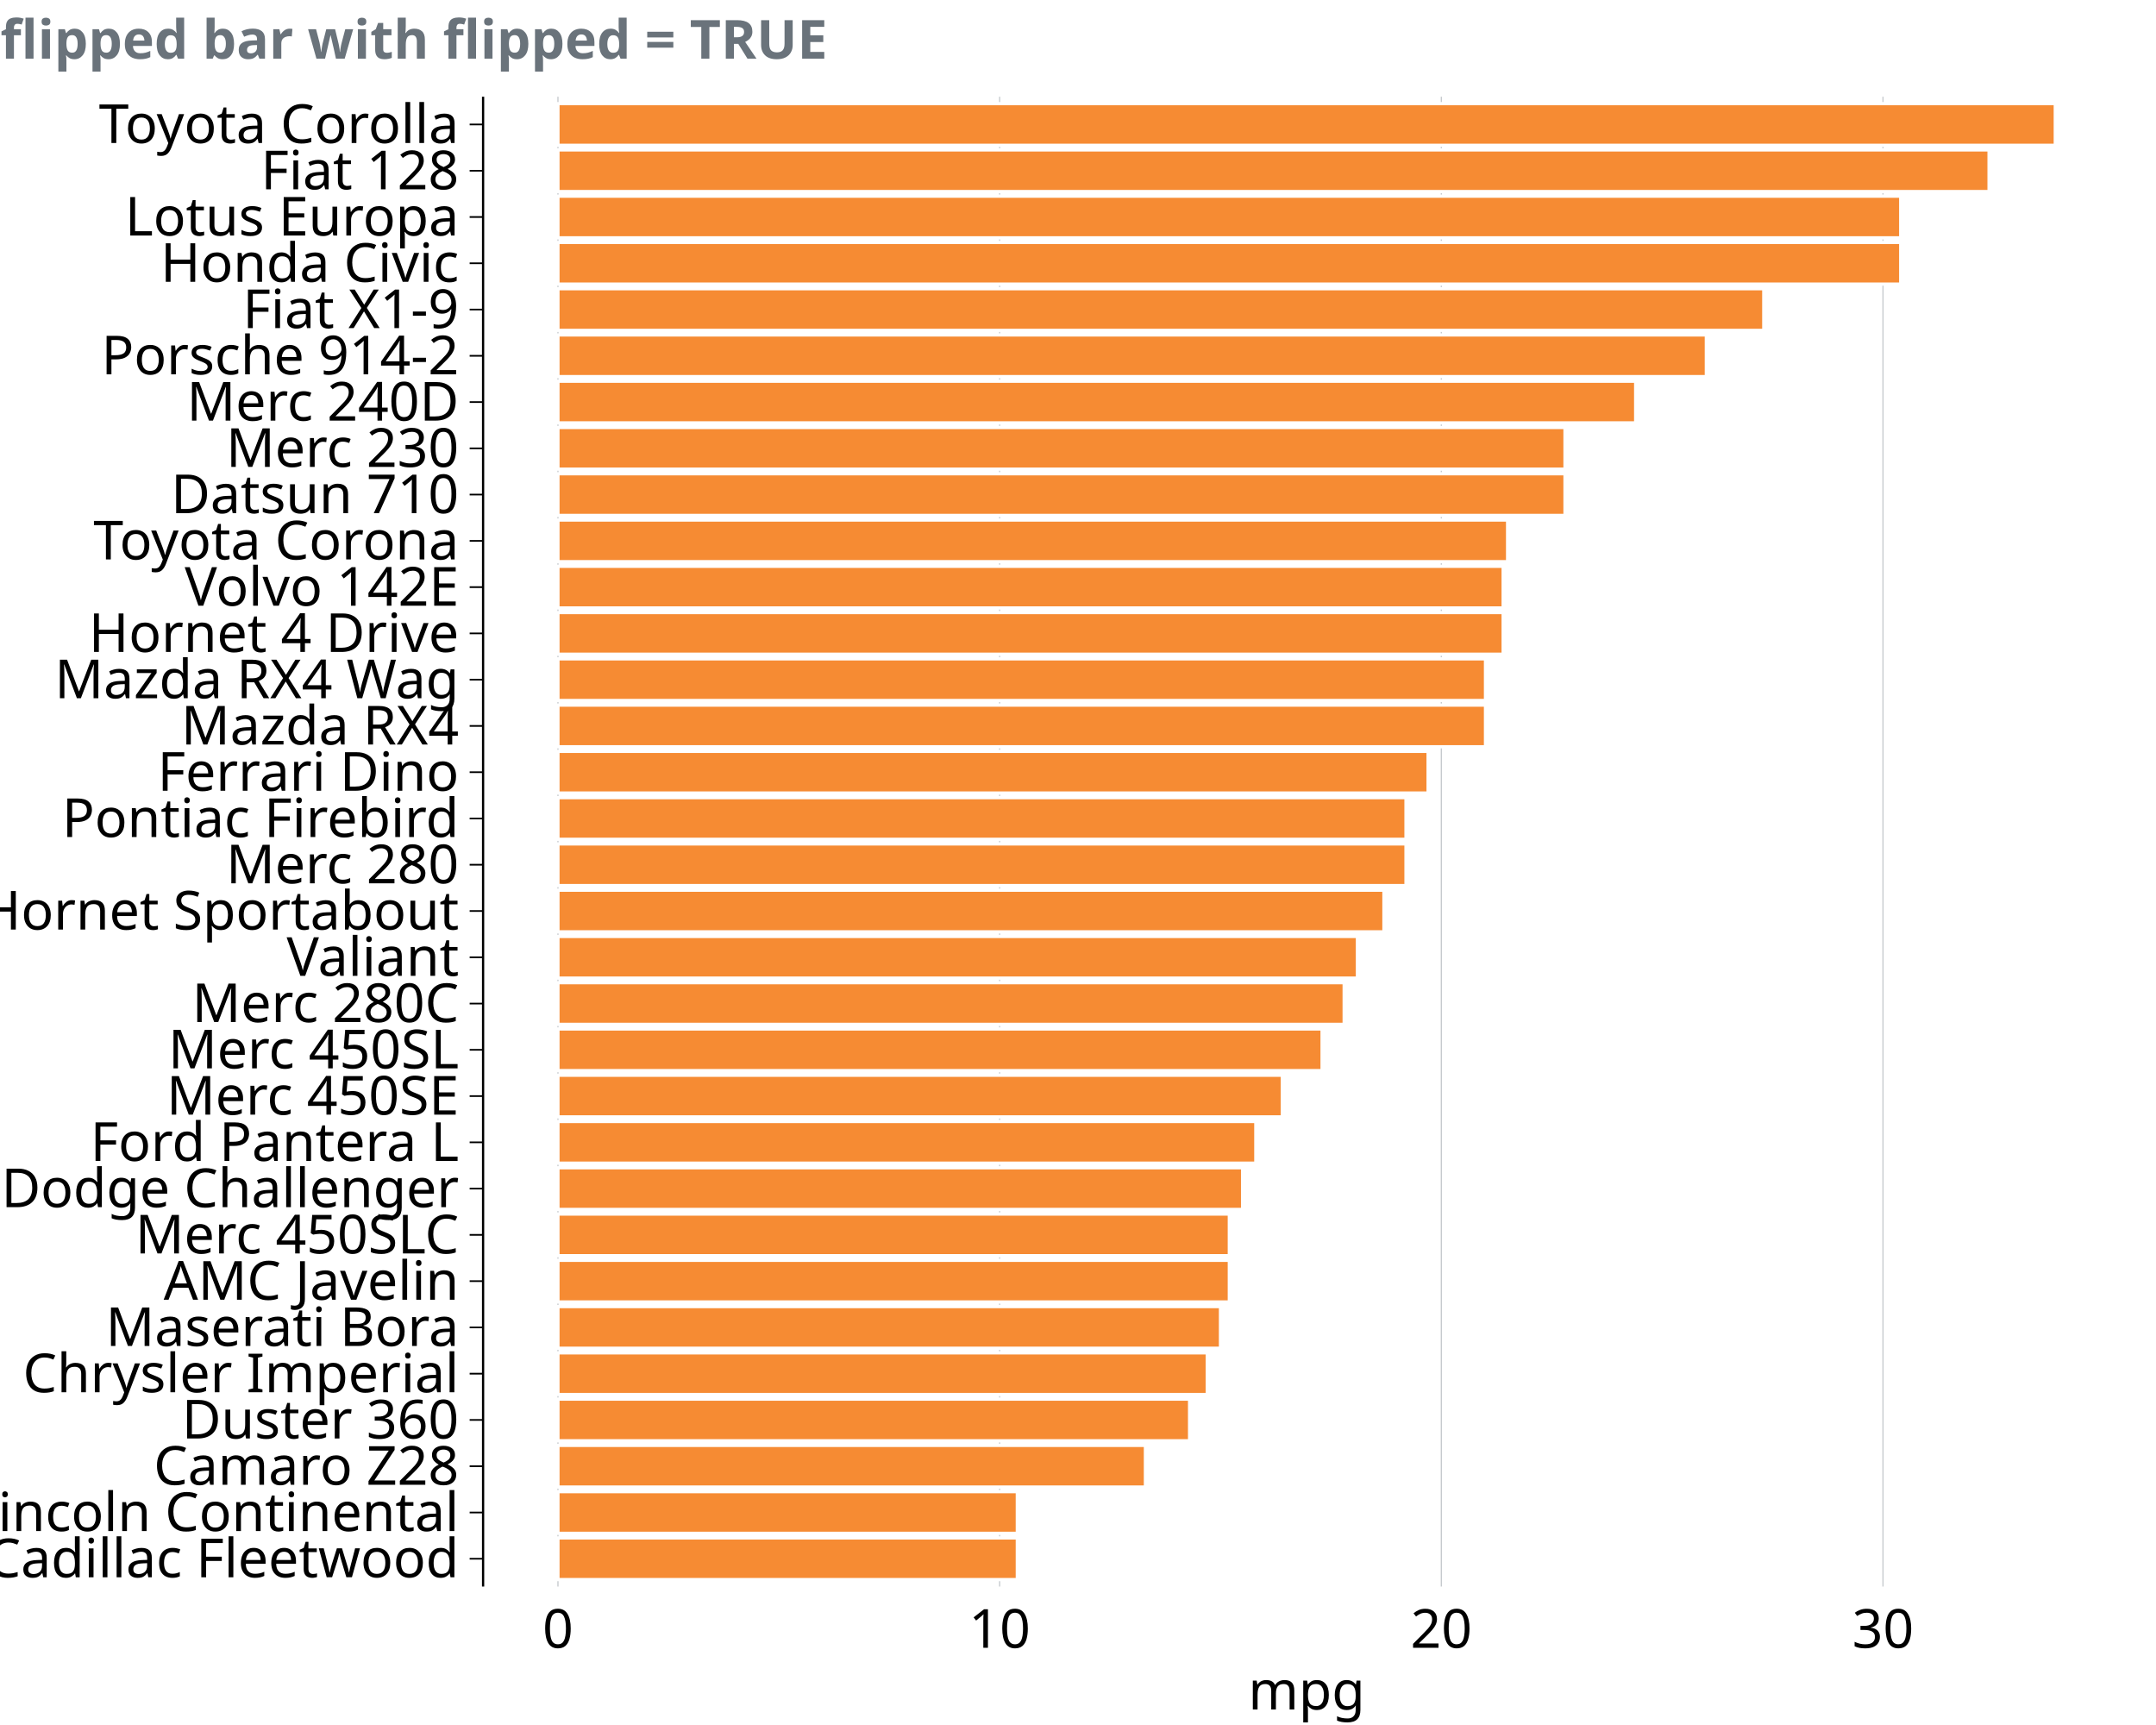
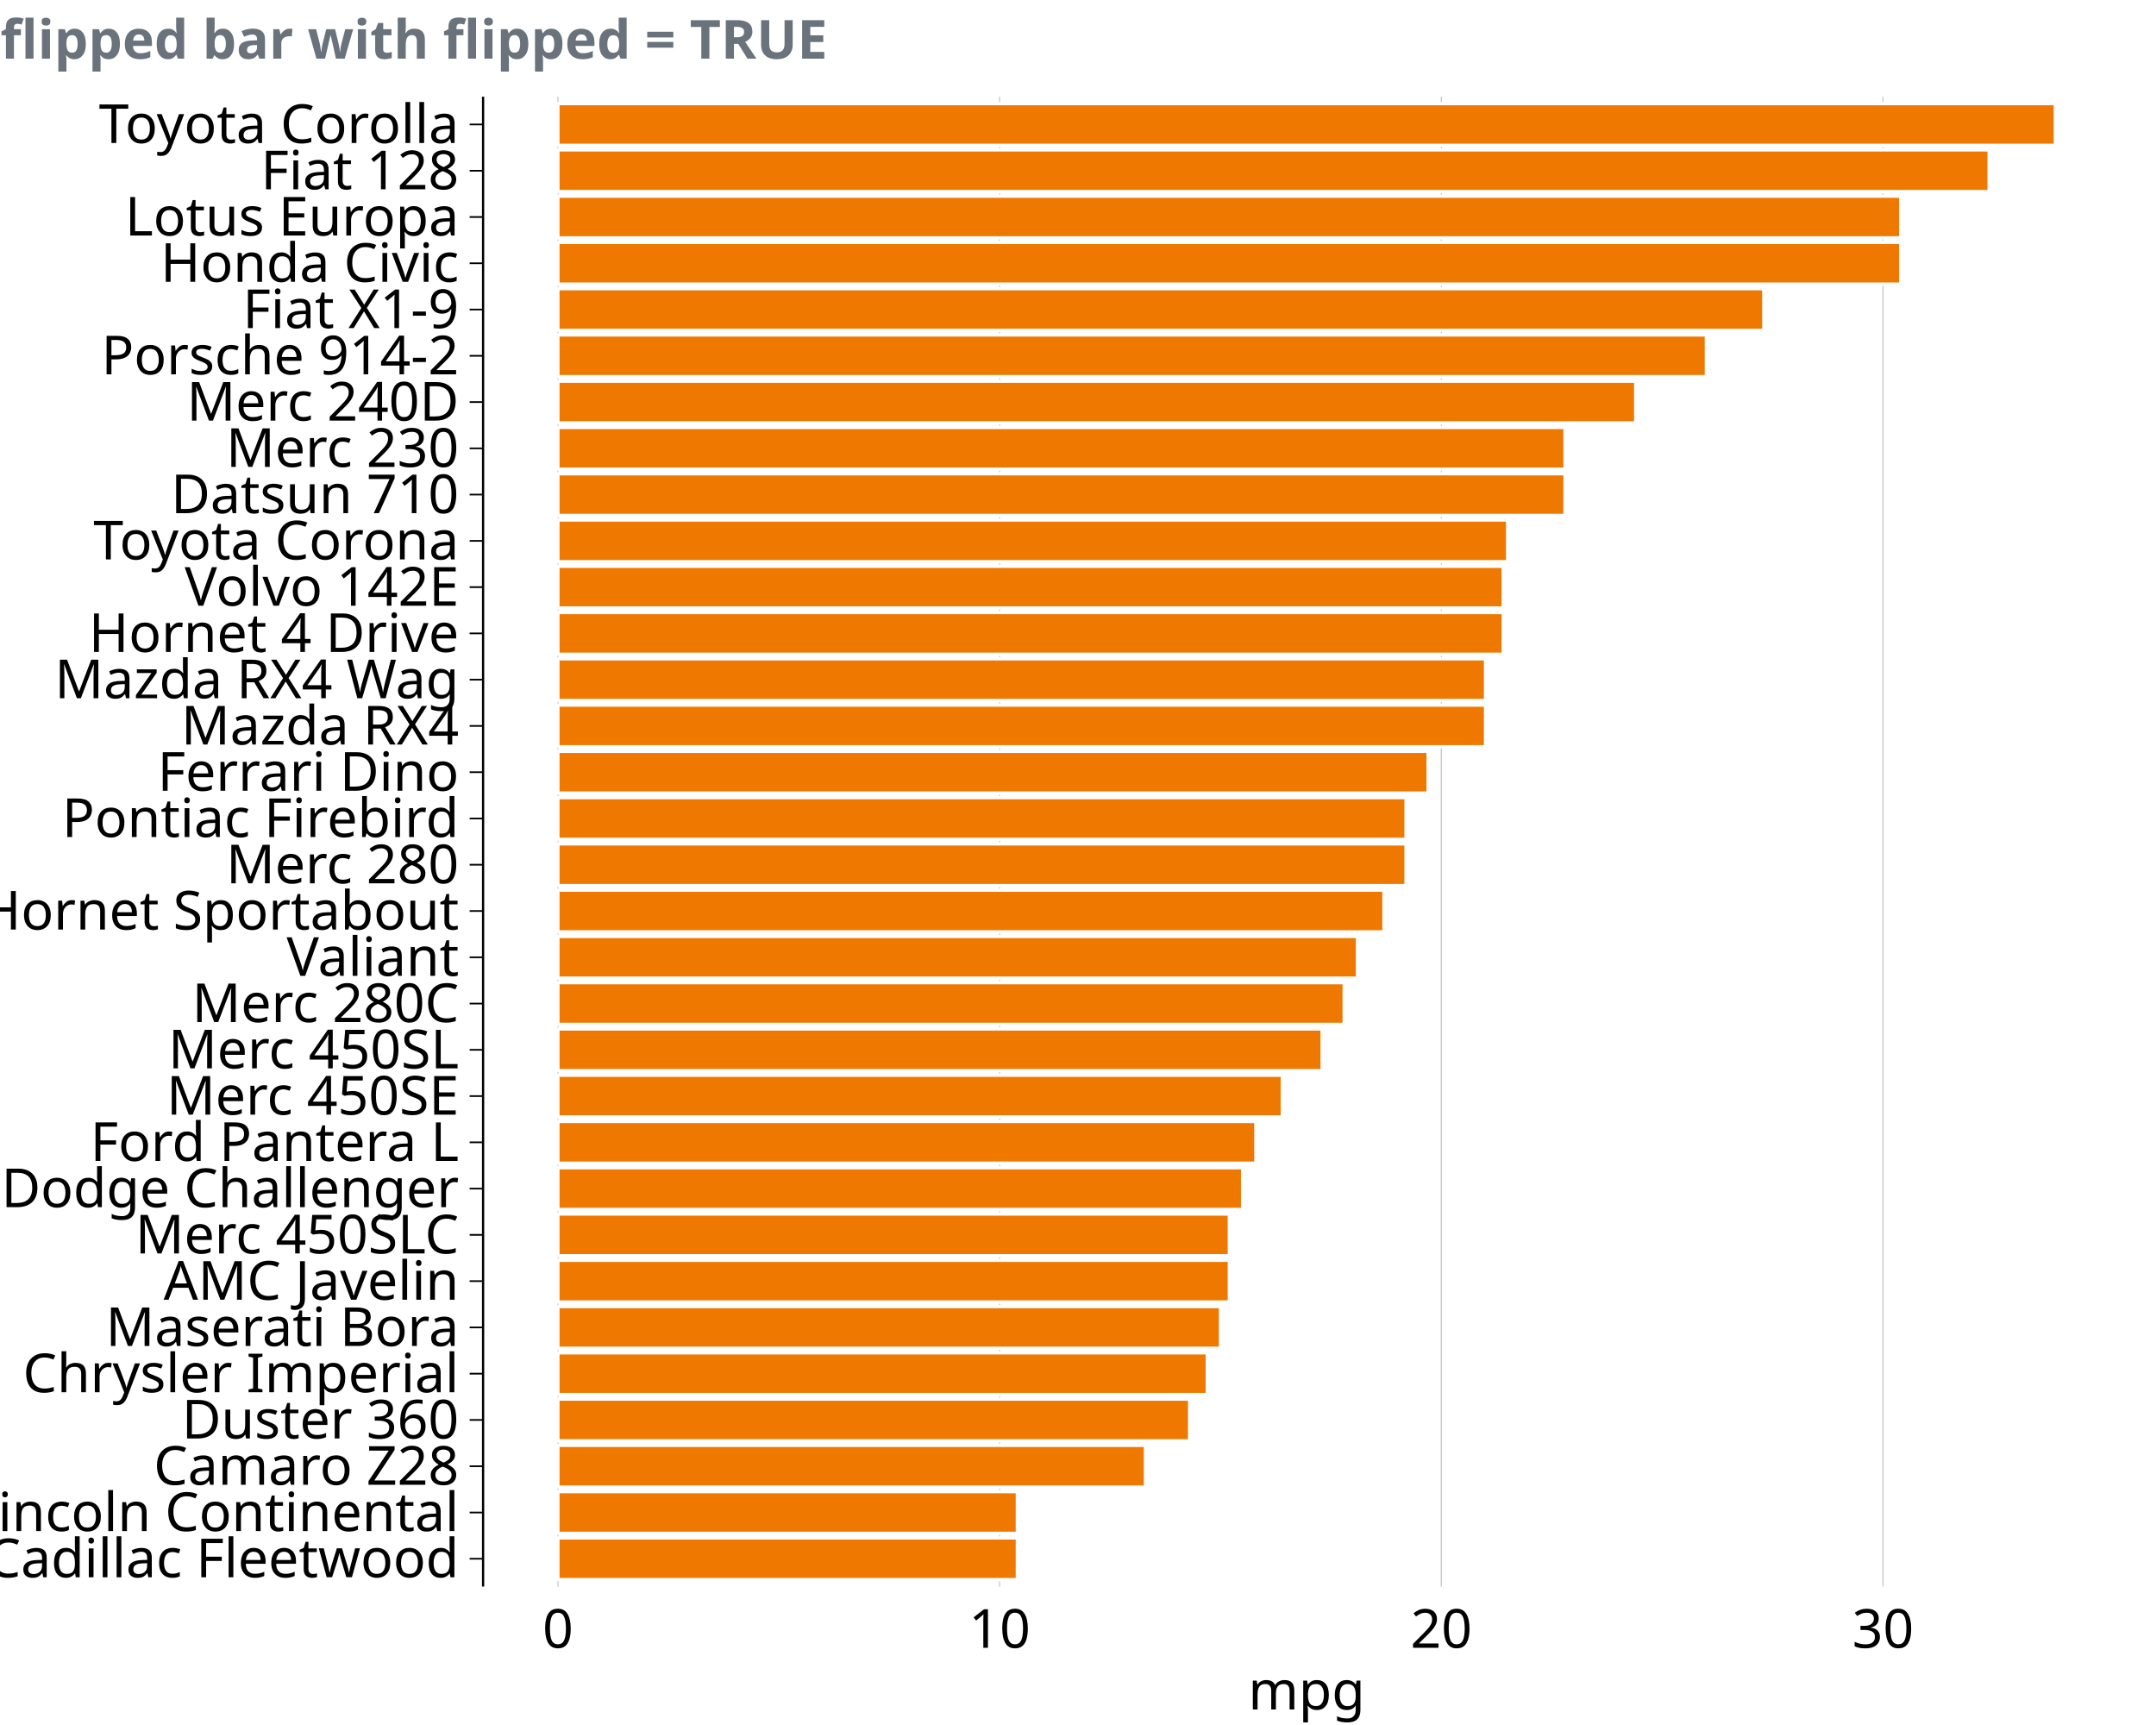
<svg xmlns="http://www.w3.org/2000/svg" class="svglite" data-engine-version="2.0" width="720.00pt" height="576.00pt" viewBox="0 0 720.00 576.00">
  <defs>
    <style type="text/css">
    .svglite line, .svglite polyline, .svglite polygon, .svglite path, .svglite rect, .svglite circle {
      fill: none;
      stroke: #000000;
      stroke-linecap: round;
      stroke-linejoin: round;
      stroke-miterlimit: 10.00;
    }
  </style>
  </defs>
  <rect width="100%" height="100%" style="stroke: none; fill: #FFFFFF;" />
  <defs>
    <clipPath id="cpMC4wMHw3MjAuMDB8MC4wMHw1NzYuMDA=">
      <rect x="0.00" y="0.00" width="720.00" height="576.00" />
    </clipPath>
  </defs>
  <g clip-path="url(#cpMC4wMHw3MjAuMDB8MC4wMHw1NzYuMDA=)">
    <rect x="-0" y="0.00" width="720.00" height="576.00" style="stroke-width: 0.75; stroke: none; fill: #FFFFFF;" />
  </g>
  <defs>
    <clipPath id="cpMTYxLjMzfDcxMS4zNnwzMi4yOXw1MjkuNzY=">
      <rect x="161.33" y="32.29" width="550.03" height="497.47" />
    </clipPath>
  </defs>
  <g clip-path="url(#cpMTYxLjMzfDcxMS4zNnwzMi4yOXw1MjkuNzY=)">
    <rect x="161.33" y="32.29" width="550.03" height="497.47" style="stroke-width: 0.75; stroke: none; fill: #FFFFFF;" />
    <polyline points="186.33,529.76 186.33,32.29 " style="stroke-width: 0.38; stroke: #C3C7CB; stroke-linecap: butt;" />
    <polyline points="333.83,529.76 333.83,32.29 " style="stroke-width: 0.38; stroke: #C3C7CB; stroke-linecap: butt;" />
    <polyline points="481.33,529.76 481.33,32.29 " style="stroke-width: 0.38; stroke: #C3C7CB; stroke-linecap: butt;" />
    <polyline points="628.83,529.76 628.83,32.29 " style="stroke-width: 0.38; stroke: #C3C7CB; stroke-linecap: butt;" />
-     <rect x="186.33" y="235.45" width="309.75" height="13.90" style="stroke-width: 1.07; stroke: #FFFFFF; stroke-linecap: butt; stroke-linejoin: miter; fill: #F68B33;" />
-     <rect x="186.33" y="220.00" width="309.75" height="13.90" style="stroke-width: 1.07; stroke: #FFFFFF; stroke-linecap: butt; stroke-linejoin: miter; fill: #F68B33;" />
-     <rect x="186.33" y="158.20" width="336.30" height="13.90" style="stroke-width: 1.07; stroke: #FFFFFF; stroke-linecap: butt; stroke-linejoin: miter; fill: #F68B33;" />
-     <rect x="186.33" y="204.55" width="315.65" height="13.90" style="stroke-width: 1.07; stroke: #FFFFFF; stroke-linecap: butt; stroke-linejoin: miter; fill: #F68B33;" />
-     <rect x="186.33" y="297.25" width="275.83" height="13.90" style="stroke-width: 1.07; stroke: #FFFFFF; stroke-linecap: butt; stroke-linejoin: miter; fill: #F68B33;" />
-     <rect x="186.33" y="312.70" width="266.98" height="13.90" style="stroke-width: 1.07; stroke: #FFFFFF; stroke-linecap: butt; stroke-linejoin: miter; fill: #F68B33;" />
-     <rect x="186.33" y="467.19" width="210.93" height="13.90" style="stroke-width: 1.07; stroke: #FFFFFF; stroke-linecap: butt; stroke-linejoin: miter; fill: #F68B33;" />
-     <rect x="186.33" y="127.30" width="359.90" height="13.90" style="stroke-width: 1.07; stroke: #FFFFFF; stroke-linecap: butt; stroke-linejoin: miter; fill: #F68B33;" />
-     <rect x="186.33" y="142.75" width="336.30" height="13.90" style="stroke-width: 1.07; stroke: #FFFFFF; stroke-linecap: butt; stroke-linejoin: miter; fill: #F68B33;" />
-     <rect x="186.33" y="281.80" width="283.20" height="13.90" style="stroke-width: 1.07; stroke: #FFFFFF; stroke-linecap: butt; stroke-linejoin: miter; fill: #F68B33;" />
-     <rect x="186.33" y="328.14" width="262.55" height="13.90" style="stroke-width: 1.07; stroke: #FFFFFF; stroke-linecap: butt; stroke-linejoin: miter; fill: #F68B33;" />
-     <rect x="186.33" y="359.04" width="241.90" height="13.90" style="stroke-width: 1.07; stroke: #FFFFFF; stroke-linecap: butt; stroke-linejoin: miter; fill: #F68B33;" />
-     <rect x="186.33" y="343.59" width="255.18" height="13.90" style="stroke-width: 1.07; stroke: #FFFFFF; stroke-linecap: butt; stroke-linejoin: miter; fill: #F68B33;" />
-     <rect x="186.33" y="405.39" width="224.20" height="13.90" style="stroke-width: 1.07; stroke: #FFFFFF; stroke-linecap: butt; stroke-linejoin: miter; fill: #F68B33;" />
-     <rect x="186.33" y="513.54" width="153.40" height="13.90" style="stroke-width: 1.07; stroke: #FFFFFF; stroke-linecap: butt; stroke-linejoin: miter; fill: #F68B33;" />
-     <rect x="186.33" y="498.09" width="153.40" height="13.90" style="stroke-width: 1.07; stroke: #FFFFFF; stroke-linecap: butt; stroke-linejoin: miter; fill: #F68B33;" />
-     <rect x="186.33" y="451.74" width="216.83" height="13.90" style="stroke-width: 1.07; stroke: #FFFFFF; stroke-linecap: butt; stroke-linejoin: miter; fill: #F68B33;" />
-     <rect x="186.33" y="50.06" width="477.91" height="13.90" style="stroke-width: 1.07; stroke: #FFFFFF; stroke-linecap: butt; stroke-linejoin: miter; fill: #F68B33;" />
-     <rect x="186.33" y="80.96" width="448.41" height="13.90" style="stroke-width: 1.07; stroke: #FFFFFF; stroke-linecap: butt; stroke-linejoin: miter; fill: #F68B33;" />
-     <rect x="186.33" y="34.61" width="500.03" height="13.90" style="stroke-width: 1.07; stroke: #FFFFFF; stroke-linecap: butt; stroke-linejoin: miter; fill: #F68B33;" />
-     <rect x="186.33" y="173.65" width="317.13" height="13.90" style="stroke-width: 1.07; stroke: #FFFFFF; stroke-linecap: butt; stroke-linejoin: miter; fill: #F68B33;" />
-     <rect x="186.33" y="389.94" width="228.63" height="13.90" style="stroke-width: 1.07; stroke: #FFFFFF; stroke-linecap: butt; stroke-linejoin: miter; fill: #F68B33;" />
-     <rect x="186.33" y="420.84" width="224.20" height="13.90" style="stroke-width: 1.07; stroke: #FFFFFF; stroke-linecap: butt; stroke-linejoin: miter; fill: #F68B33;" />
-     <rect x="186.33" y="482.64" width="196.18" height="13.90" style="stroke-width: 1.07; stroke: #FFFFFF; stroke-linecap: butt; stroke-linejoin: miter; fill: #F68B33;" />
-     <rect x="186.33" y="266.35" width="283.20" height="13.90" style="stroke-width: 1.07; stroke: #FFFFFF; stroke-linecap: butt; stroke-linejoin: miter; fill: #F68B33;" />
-     <rect x="186.33" y="96.41" width="402.68" height="13.90" style="stroke-width: 1.07; stroke: #FFFFFF; stroke-linecap: butt; stroke-linejoin: miter; fill: #F68B33;" />
-     <rect x="186.33" y="111.85" width="383.50" height="13.90" style="stroke-width: 1.07; stroke: #FFFFFF; stroke-linecap: butt; stroke-linejoin: miter; fill: #F68B33;" />
-     <rect x="186.33" y="65.51" width="448.41" height="13.90" style="stroke-width: 1.07; stroke: #FFFFFF; stroke-linecap: butt; stroke-linejoin: miter; fill: #F68B33;" />
-     <rect x="186.33" y="374.49" width="233.05" height="13.90" style="stroke-width: 1.07; stroke: #FFFFFF; stroke-linecap: butt; stroke-linejoin: miter; fill: #F68B33;" />
-     <rect x="186.33" y="250.90" width="290.58" height="13.90" style="stroke-width: 1.07; stroke: #FFFFFF; stroke-linecap: butt; stroke-linejoin: miter; fill: #F68B33;" />
-     <rect x="186.33" y="436.29" width="221.25" height="13.90" style="stroke-width: 1.07; stroke: #FFFFFF; stroke-linecap: butt; stroke-linejoin: miter; fill: #F68B33;" />
-     <rect x="186.33" y="189.10" width="315.65" height="13.90" style="stroke-width: 1.07; stroke: #FFFFFF; stroke-linecap: butt; stroke-linejoin: miter; fill: #F68B33;" />
+     <rect x="186.33" y="235.45" width="309.75" height="13.90" style="stroke-width: 1.07; stroke: #FFFFFF; stroke-linecap: butt; stroke-linejoin: miter; fill: #EF7900;" />
+     <rect x="186.33" y="220.00" width="309.75" height="13.90" style="stroke-width: 1.07; stroke: #FFFFFF; stroke-linecap: butt; stroke-linejoin: miter; fill: #EF7900;" />
+     <rect x="186.33" y="158.20" width="336.30" height="13.90" style="stroke-width: 1.07; stroke: #FFFFFF; stroke-linecap: butt; stroke-linejoin: miter; fill: #EF7900;" />
+     <rect x="186.33" y="204.55" width="315.65" height="13.90" style="stroke-width: 1.07; stroke: #FFFFFF; stroke-linecap: butt; stroke-linejoin: miter; fill: #EF7900;" />
+     <rect x="186.33" y="297.25" width="275.83" height="13.90" style="stroke-width: 1.07; stroke: #FFFFFF; stroke-linecap: butt; stroke-linejoin: miter; fill: #EF7900;" />
+     <rect x="186.33" y="312.70" width="266.98" height="13.90" style="stroke-width: 1.07; stroke: #FFFFFF; stroke-linecap: butt; stroke-linejoin: miter; fill: #EF7900;" />
+     <rect x="186.33" y="467.19" width="210.93" height="13.90" style="stroke-width: 1.07; stroke: #FFFFFF; stroke-linecap: butt; stroke-linejoin: miter; fill: #EF7900;" />
+     <rect x="186.33" y="127.30" width="359.90" height="13.90" style="stroke-width: 1.07; stroke: #FFFFFF; stroke-linecap: butt; stroke-linejoin: miter; fill: #EF7900;" />
+     <rect x="186.33" y="142.75" width="336.30" height="13.90" style="stroke-width: 1.07; stroke: #FFFFFF; stroke-linecap: butt; stroke-linejoin: miter; fill: #EF7900;" />
+     <rect x="186.33" y="281.80" width="283.20" height="13.90" style="stroke-width: 1.07; stroke: #FFFFFF; stroke-linecap: butt; stroke-linejoin: miter; fill: #EF7900;" />
+     <rect x="186.33" y="328.14" width="262.55" height="13.90" style="stroke-width: 1.07; stroke: #FFFFFF; stroke-linecap: butt; stroke-linejoin: miter; fill: #EF7900;" />
+     <rect x="186.33" y="359.04" width="241.90" height="13.90" style="stroke-width: 1.07; stroke: #FFFFFF; stroke-linecap: butt; stroke-linejoin: miter; fill: #EF7900;" />
+     <rect x="186.33" y="343.59" width="255.18" height="13.90" style="stroke-width: 1.07; stroke: #FFFFFF; stroke-linecap: butt; stroke-linejoin: miter; fill: #EF7900;" />
+     <rect x="186.33" y="405.39" width="224.20" height="13.90" style="stroke-width: 1.07; stroke: #FFFFFF; stroke-linecap: butt; stroke-linejoin: miter; fill: #EF7900;" />
+     <rect x="186.33" y="513.54" width="153.40" height="13.90" style="stroke-width: 1.07; stroke: #FFFFFF; stroke-linecap: butt; stroke-linejoin: miter; fill: #EF7900;" />
+     <rect x="186.33" y="498.09" width="153.40" height="13.90" style="stroke-width: 1.07; stroke: #FFFFFF; stroke-linecap: butt; stroke-linejoin: miter; fill: #EF7900;" />
+     <rect x="186.33" y="451.74" width="216.83" height="13.90" style="stroke-width: 1.07; stroke: #FFFFFF; stroke-linecap: butt; stroke-linejoin: miter; fill: #EF7900;" />
+     <rect x="186.33" y="50.06" width="477.91" height="13.90" style="stroke-width: 1.07; stroke: #FFFFFF; stroke-linecap: butt; stroke-linejoin: miter; fill: #EF7900;" />
+     <rect x="186.33" y="80.96" width="448.41" height="13.90" style="stroke-width: 1.07; stroke: #FFFFFF; stroke-linecap: butt; stroke-linejoin: miter; fill: #EF7900;" />
+     <rect x="186.33" y="34.61" width="500.03" height="13.90" style="stroke-width: 1.07; stroke: #FFFFFF; stroke-linecap: butt; stroke-linejoin: miter; fill: #EF7900;" />
+     <rect x="186.33" y="173.65" width="317.13" height="13.90" style="stroke-width: 1.07; stroke: #FFFFFF; stroke-linecap: butt; stroke-linejoin: miter; fill: #EF7900;" />
+     <rect x="186.33" y="389.94" width="228.63" height="13.90" style="stroke-width: 1.07; stroke: #FFFFFF; stroke-linecap: butt; stroke-linejoin: miter; fill: #EF7900;" />
+     <rect x="186.33" y="420.84" width="224.20" height="13.90" style="stroke-width: 1.07; stroke: #FFFFFF; stroke-linecap: butt; stroke-linejoin: miter; fill: #EF7900;" />
+     <rect x="186.33" y="482.64" width="196.18" height="13.90" style="stroke-width: 1.07; stroke: #FFFFFF; stroke-linecap: butt; stroke-linejoin: miter; fill: #EF7900;" />
+     <rect x="186.33" y="266.35" width="283.20" height="13.90" style="stroke-width: 1.07; stroke: #FFFFFF; stroke-linecap: butt; stroke-linejoin: miter; fill: #EF7900;" />
+     <rect x="186.33" y="96.41" width="402.68" height="13.90" style="stroke-width: 1.07; stroke: #FFFFFF; stroke-linecap: butt; stroke-linejoin: miter; fill: #EF7900;" />
+     <rect x="186.33" y="111.85" width="383.50" height="13.90" style="stroke-width: 1.07; stroke: #FFFFFF; stroke-linecap: butt; stroke-linejoin: miter; fill: #EF7900;" />
+     <rect x="186.33" y="65.51" width="448.41" height="13.90" style="stroke-width: 1.07; stroke: #FFFFFF; stroke-linecap: butt; stroke-linejoin: miter; fill: #EF7900;" />
+     <rect x="186.33" y="374.49" width="233.05" height="13.90" style="stroke-width: 1.07; stroke: #FFFFFF; stroke-linecap: butt; stroke-linejoin: miter; fill: #EF7900;" />
+     <rect x="186.33" y="250.90" width="290.58" height="13.90" style="stroke-width: 1.07; stroke: #FFFFFF; stroke-linecap: butt; stroke-linejoin: miter; fill: #EF7900;" />
+     <rect x="186.33" y="436.29" width="221.25" height="13.90" style="stroke-width: 1.07; stroke: #FFFFFF; stroke-linecap: butt; stroke-linejoin: miter; fill: #EF7900;" />
+     <rect x="186.33" y="189.10" width="315.65" height="13.90" style="stroke-width: 1.07; stroke: #FFFFFF; stroke-linecap: butt; stroke-linejoin: miter; fill: #EF7900;" />
  </g>
  <g clip-path="url(#cpMC4wMHw3MjAuMDB8MC4wMHw1NzYuMDA=)">
    <polyline points="161.33,529.76 161.33,32.29 " style="stroke-width: 0.75; stroke-linecap: butt;" />
    <text x="153.26" y="526.68" text-anchor="end" style="font-size: 18.00px; font-family: sans;" textLength="152.09px" lengthAdjust="spacingAndGlyphs">Cadillac Fleetwood</text>
    <text x="153.26" y="511.23" text-anchor="end" style="font-size: 18.00px; font-family: sans;" textLength="153.11px" lengthAdjust="spacingAndGlyphs">Lincoln Continental</text>
    <text x="153.26" y="495.78" text-anchor="end" style="font-size: 18.00px; font-family: sans;" textLength="100.05px" lengthAdjust="spacingAndGlyphs">Camaro Z28</text>
    <text x="153.26" y="480.33" text-anchor="end" style="font-size: 18.00px; font-family: sans;" textLength="88.06px" lengthAdjust="spacingAndGlyphs">Duster 360</text>
    <text x="153.26" y="464.89" text-anchor="end" style="font-size: 18.00px; font-family: sans;" textLength="136.05px" lengthAdjust="spacingAndGlyphs">Chrysler Imperial</text>
    <text x="153.26" y="449.44" text-anchor="end" style="font-size: 18.00px; font-family: sans;" textLength="112.06px" lengthAdjust="spacingAndGlyphs">Maserati Bora</text>
    <text x="153.26" y="433.99" text-anchor="end" style="font-size: 18.00px; font-family: sans;" textLength="101.06px" lengthAdjust="spacingAndGlyphs">AMC Javelin</text>
    <text x="153.26" y="418.54" text-anchor="end" style="font-size: 18.00px; font-family: sans;" textLength="110.07px" lengthAdjust="spacingAndGlyphs">Merc 450SLC</text>
    <text x="153.26" y="403.09" text-anchor="end" style="font-size: 18.00px; font-family: sans;" textLength="145.11px" lengthAdjust="spacingAndGlyphs">Dodge Challenger</text>
    <text x="153.26" y="387.64" text-anchor="end" style="font-size: 18.00px; font-family: sans;" textLength="120.07px" lengthAdjust="spacingAndGlyphs">Ford Pantera L</text>
    <text x="153.26" y="372.19" text-anchor="end" style="font-size: 18.00px; font-family: sans;" textLength="99.07px" lengthAdjust="spacingAndGlyphs">Merc 450SE</text>
    <text x="153.26" y="356.74" text-anchor="end" style="font-size: 18.00px; font-family: sans;" textLength="97.07px" lengthAdjust="spacingAndGlyphs">Merc 450SL</text>
    <text x="153.26" y="341.29" text-anchor="end" style="font-size: 18.00px; font-family: sans;" textLength="88.05px" lengthAdjust="spacingAndGlyphs">Merc 280C</text>
    <text x="153.26" y="325.84" text-anchor="end" style="font-size: 18.00px; font-family: sans;" textLength="55.04px" lengthAdjust="spacingAndGlyphs">Valiant</text>
    <text x="153.26" y="310.39" text-anchor="end" style="font-size: 18.00px; font-family: sans;" textLength="147.11px" lengthAdjust="spacingAndGlyphs">Hornet Sportabout</text>
    <text x="153.26" y="294.94" text-anchor="end" style="font-size: 18.00px; font-family: sans;" textLength="75.05px" lengthAdjust="spacingAndGlyphs">Merc 280</text>
    <text x="153.26" y="279.49" text-anchor="end" style="font-size: 18.00px; font-family: sans;" textLength="126.06px" lengthAdjust="spacingAndGlyphs">Pontiac Firebird</text>
    <text x="153.26" y="264.04" text-anchor="end" style="font-size: 18.00px; font-family: sans;" textLength="95.02px" lengthAdjust="spacingAndGlyphs">Ferrari Dino</text>
    <text x="153.26" y="248.60" text-anchor="end" style="font-size: 18.00px; font-family: sans;" textLength="94.07px" lengthAdjust="spacingAndGlyphs">Mazda RX4</text>
    <text x="153.26" y="233.15" text-anchor="end" style="font-size: 18.00px; font-family: sans;" textLength="136.08px" lengthAdjust="spacingAndGlyphs">Mazda RX4 Wag</text>
    <text x="153.26" y="217.70" text-anchor="end" style="font-size: 18.00px; font-family: sans;" textLength="116.06px" lengthAdjust="spacingAndGlyphs">Hornet 4 Drive</text>
    <text x="153.26" y="202.25" text-anchor="end" style="font-size: 18.00px; font-family: sans;" textLength="92.08px" lengthAdjust="spacingAndGlyphs">Volvo 142E</text>
    <text x="153.26" y="186.80" text-anchor="end" style="font-size: 18.00px; font-family: sans;" textLength="119.08px" lengthAdjust="spacingAndGlyphs">Toyota Corona</text>
    <text x="153.26" y="171.35" text-anchor="end" style="font-size: 18.00px; font-family: sans;" textLength="92.08px" lengthAdjust="spacingAndGlyphs">Datsun 710</text>
    <text x="153.26" y="155.90" text-anchor="end" style="font-size: 18.00px; font-family: sans;" textLength="75.05px" lengthAdjust="spacingAndGlyphs">Merc 230</text>
    <text x="153.26" y="140.45" text-anchor="end" style="font-size: 18.00px; font-family: sans;" textLength="88.05px" lengthAdjust="spacingAndGlyphs">Merc 240D</text>
    <text x="153.26" y="125.00" text-anchor="end" style="font-size: 18.00px; font-family: sans;" textLength="117.09px" lengthAdjust="spacingAndGlyphs">Porsche 914-2</text>
    <text x="153.26" y="109.55" text-anchor="end" style="font-size: 18.00px; font-family: sans;" textLength="73.03px" lengthAdjust="spacingAndGlyphs">Fiat X1-9</text>
    <text x="153.26" y="94.10" text-anchor="end" style="font-size: 18.00px; font-family: sans;" textLength="97.06px" lengthAdjust="spacingAndGlyphs">Honda Civic</text>
    <text x="153.26" y="78.65" text-anchor="end" style="font-size: 18.00px; font-family: sans;" textLength="107.09px" lengthAdjust="spacingAndGlyphs">Lotus Europa</text>
    <text x="153.26" y="63.20" text-anchor="end" style="font-size: 18.00px; font-family: sans;" textLength="65.04px" lengthAdjust="spacingAndGlyphs">Fiat 128</text>
    <text x="153.26" y="47.75" text-anchor="end" style="font-size: 18.00px; font-family: sans;" textLength="117.06px" lengthAdjust="spacingAndGlyphs">Toyota Corolla</text>
    <polyline points="156.84,520.49 161.33,520.49 " style="stroke-width: 0.56; stroke-linecap: butt;" />
    <polyline points="156.84,505.04 161.33,505.04 " style="stroke-width: 0.56; stroke-linecap: butt;" />
    <polyline points="156.84,489.59 161.33,489.59 " style="stroke-width: 0.56; stroke-linecap: butt;" />
    <polyline points="156.84,474.14 161.33,474.14 " style="stroke-width: 0.56; stroke-linecap: butt;" />
    <polyline points="156.84,458.69 161.33,458.69 " style="stroke-width: 0.56; stroke-linecap: butt;" />
    <polyline points="156.84,443.24 161.33,443.24 " style="stroke-width: 0.56; stroke-linecap: butt;" />
    <polyline points="156.84,427.79 161.33,427.79 " style="stroke-width: 0.56; stroke-linecap: butt;" />
    <polyline points="156.84,412.34 161.33,412.34 " style="stroke-width: 0.56; stroke-linecap: butt;" />
    <polyline points="156.84,396.89 161.33,396.89 " style="stroke-width: 0.56; stroke-linecap: butt;" />
    <polyline points="156.84,381.44 161.33,381.44 " style="stroke-width: 0.56; stroke-linecap: butt;" />
    <polyline points="156.84,366.00 161.33,366.00 " style="stroke-width: 0.56; stroke-linecap: butt;" />
    <polyline points="156.84,350.55 161.33,350.55 " style="stroke-width: 0.56; stroke-linecap: butt;" />
    <polyline points="156.84,335.10 161.33,335.10 " style="stroke-width: 0.56; stroke-linecap: butt;" />
    <polyline points="156.84,319.65 161.33,319.65 " style="stroke-width: 0.56; stroke-linecap: butt;" />
    <polyline points="156.84,304.20 161.33,304.20 " style="stroke-width: 0.56; stroke-linecap: butt;" />
    <polyline points="156.84,288.75 161.33,288.75 " style="stroke-width: 0.56; stroke-linecap: butt;" />
    <polyline points="156.84,273.30 161.33,273.30 " style="stroke-width: 0.56; stroke-linecap: butt;" />
    <polyline points="156.84,257.85 161.33,257.85 " style="stroke-width: 0.56; stroke-linecap: butt;" />
    <polyline points="156.84,242.40 161.33,242.40 " style="stroke-width: 0.56; stroke-linecap: butt;" />
    <polyline points="156.84,226.95 161.33,226.95 " style="stroke-width: 0.56; stroke-linecap: butt;" />
    <polyline points="156.84,211.50 161.33,211.50 " style="stroke-width: 0.56; stroke-linecap: butt;" />
    <polyline points="156.84,196.05 161.33,196.05 " style="stroke-width: 0.56; stroke-linecap: butt;" />
    <polyline points="156.84,180.60 161.33,180.60 " style="stroke-width: 0.56; stroke-linecap: butt;" />
    <polyline points="156.84,165.15 161.33,165.15 " style="stroke-width: 0.56; stroke-linecap: butt;" />
    <polyline points="156.84,149.71 161.33,149.71 " style="stroke-width: 0.56; stroke-linecap: butt;" />
    <polyline points="156.84,134.26 161.33,134.26 " style="stroke-width: 0.56; stroke-linecap: butt;" />
    <polyline points="156.84,118.81 161.33,118.81 " style="stroke-width: 0.56; stroke-linecap: butt;" />
    <polyline points="156.84,103.36 161.33,103.36 " style="stroke-width: 0.56; stroke-linecap: butt;" />
    <polyline points="156.84,87.91 161.33,87.91 " style="stroke-width: 0.56; stroke-linecap: butt;" />
    <polyline points="156.84,72.46 161.33,72.46 " style="stroke-width: 0.56; stroke-linecap: butt;" />
    <polyline points="156.84,57.01 161.33,57.01 " style="stroke-width: 0.56; stroke-linecap: butt;" />
    <polyline points="156.84,41.56 161.33,41.56 " style="stroke-width: 0.56; stroke-linecap: butt;" />
    <text x="186.33" y="550.22" text-anchor="middle" style="font-size: 18.00px; font-family: sans;" textLength="10.01px" lengthAdjust="spacingAndGlyphs">0</text>
    <text x="333.83" y="550.22" text-anchor="middle" style="font-size: 18.00px; font-family: sans;" textLength="20.02px" lengthAdjust="spacingAndGlyphs">10</text>
    <text x="481.33" y="550.22" text-anchor="middle" style="font-size: 18.00px; font-family: sans;" textLength="20.02px" lengthAdjust="spacingAndGlyphs">20</text>
    <text x="628.83" y="550.22" text-anchor="middle" style="font-size: 18.00px; font-family: sans;" textLength="20.02px" lengthAdjust="spacingAndGlyphs">30</text>
    <text x="436.34" y="570.82" text-anchor="middle" style="font-size: 18.00px; font-family: sans;" textLength="35.02px" lengthAdjust="spacingAndGlyphs">mpg</text>
    <text x="0.14" y="19.59" style="font-size: 18.00px; font-weight: bold; fill: #6A737B; font-family: sans;" textLength="248.64px" lengthAdjust="spacingAndGlyphs">flipped bar with flipped = TRUE</text>
  </g>
</svg>
